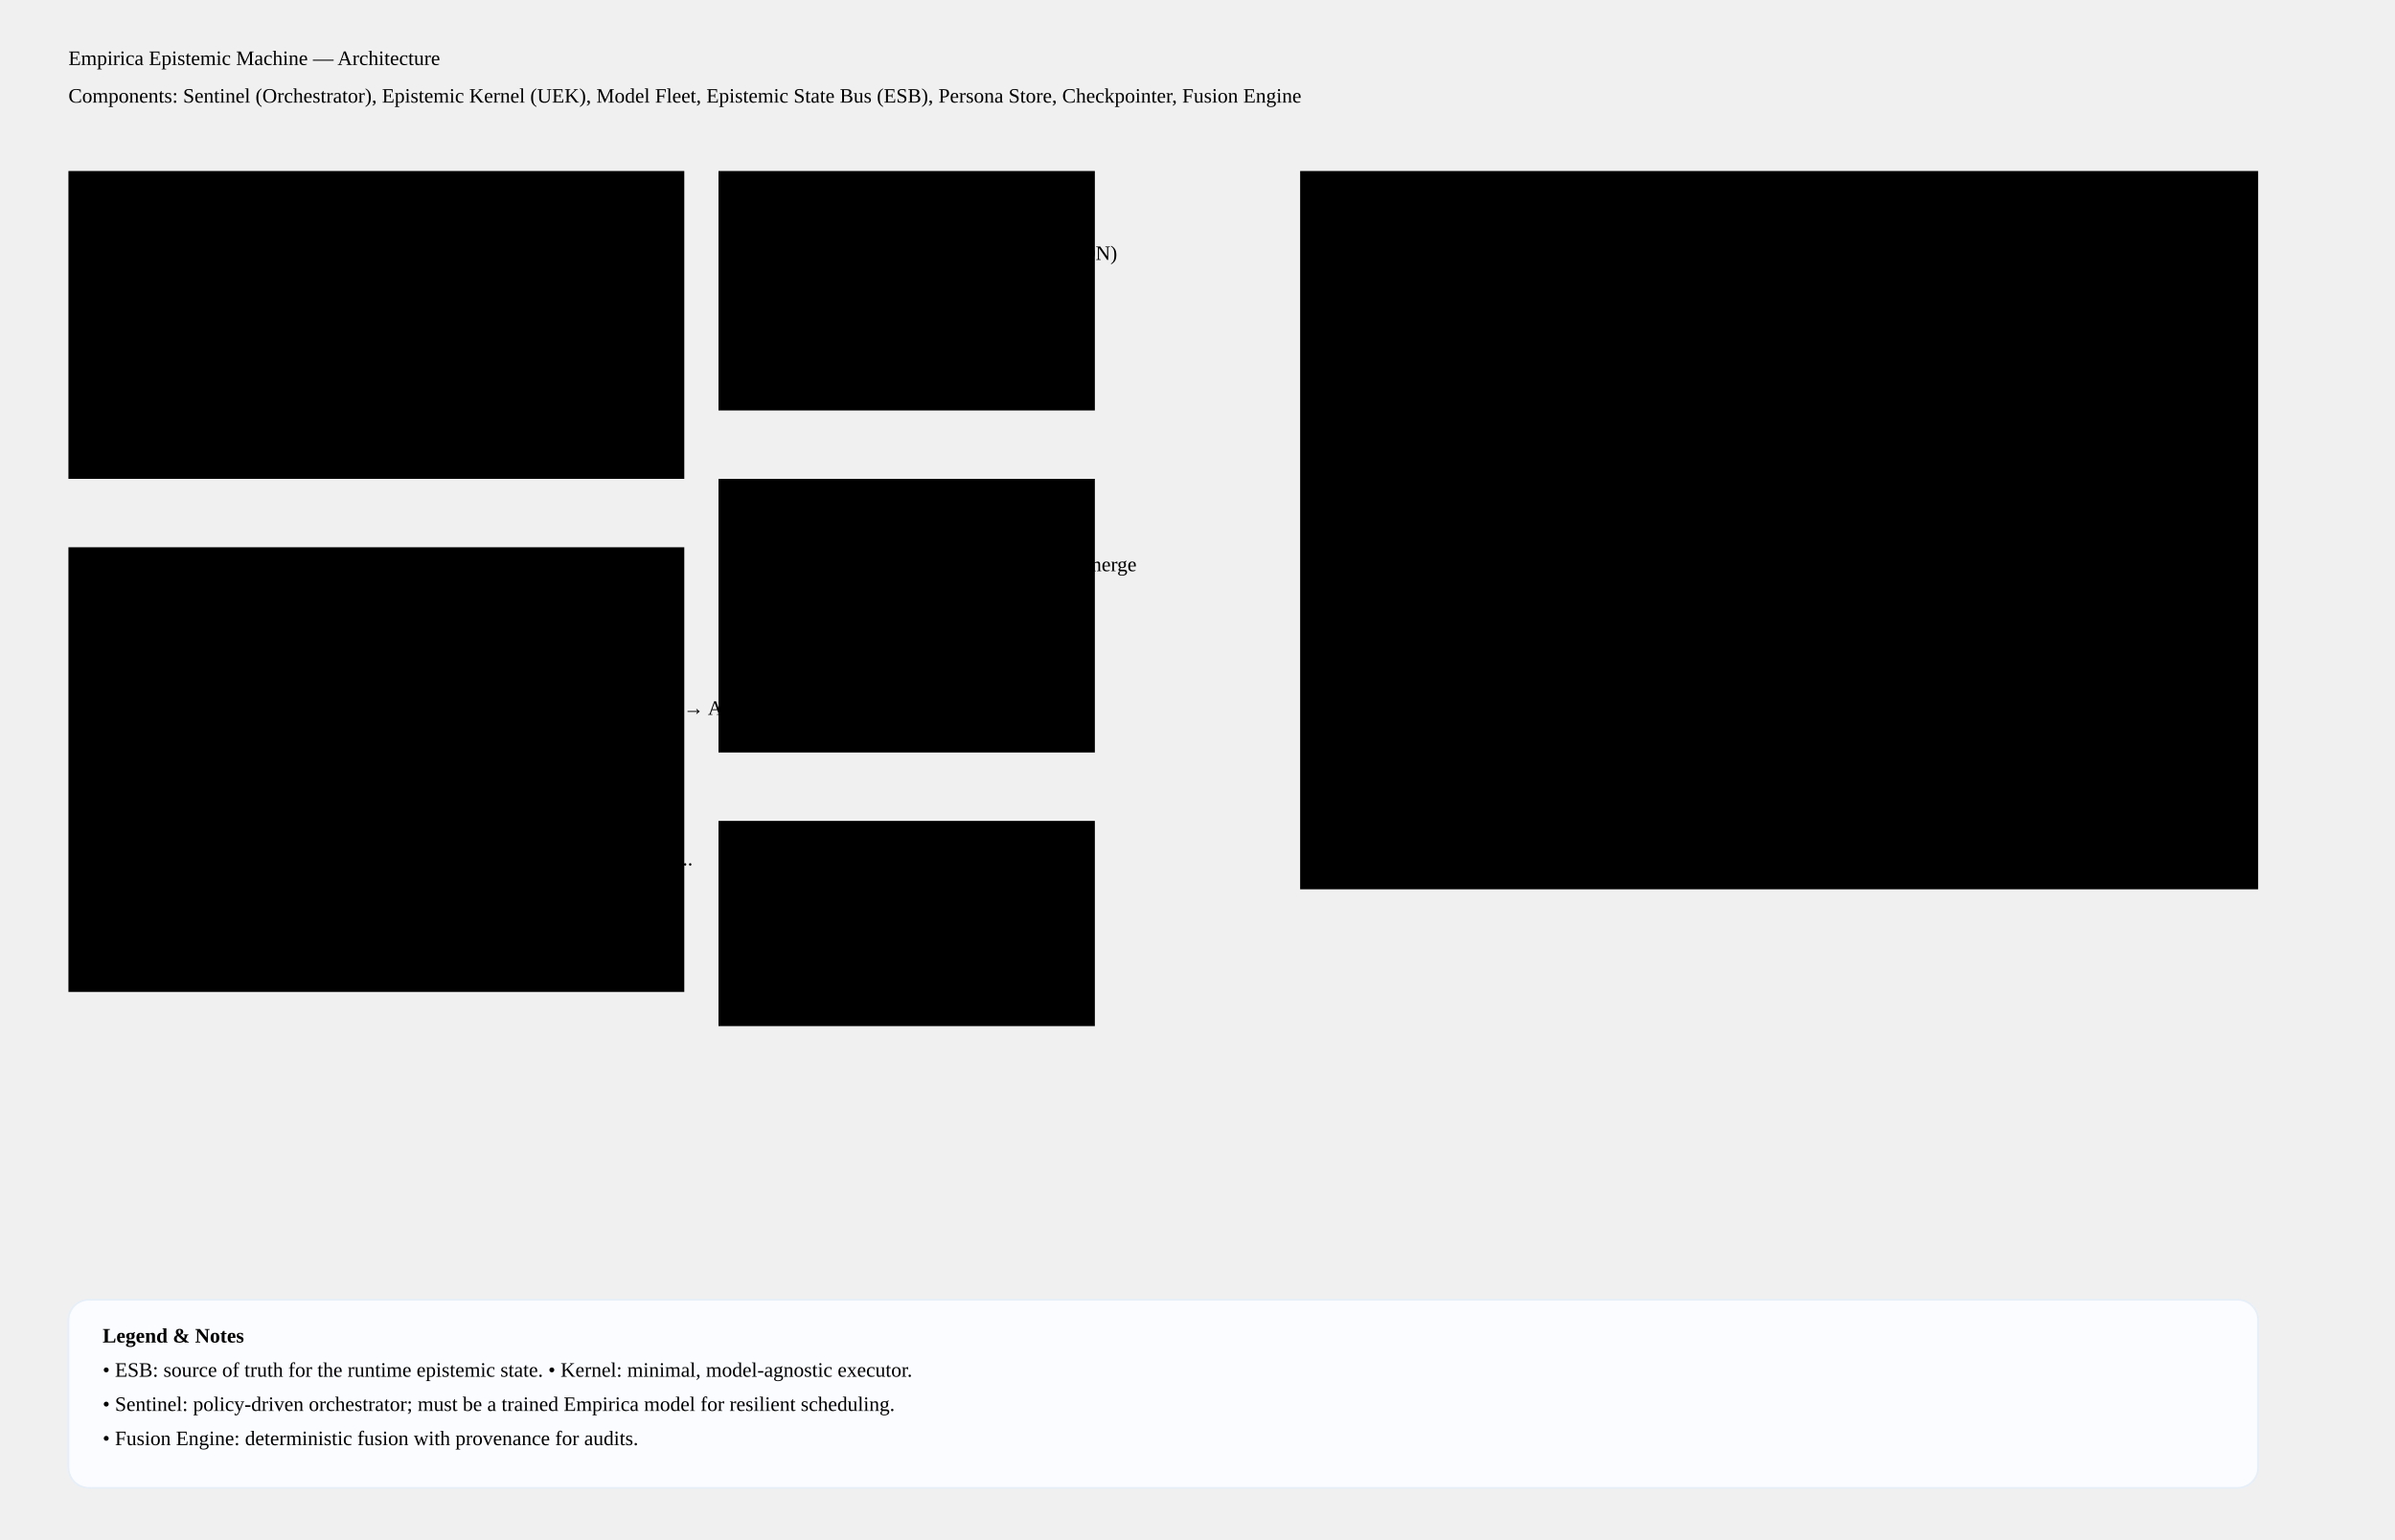
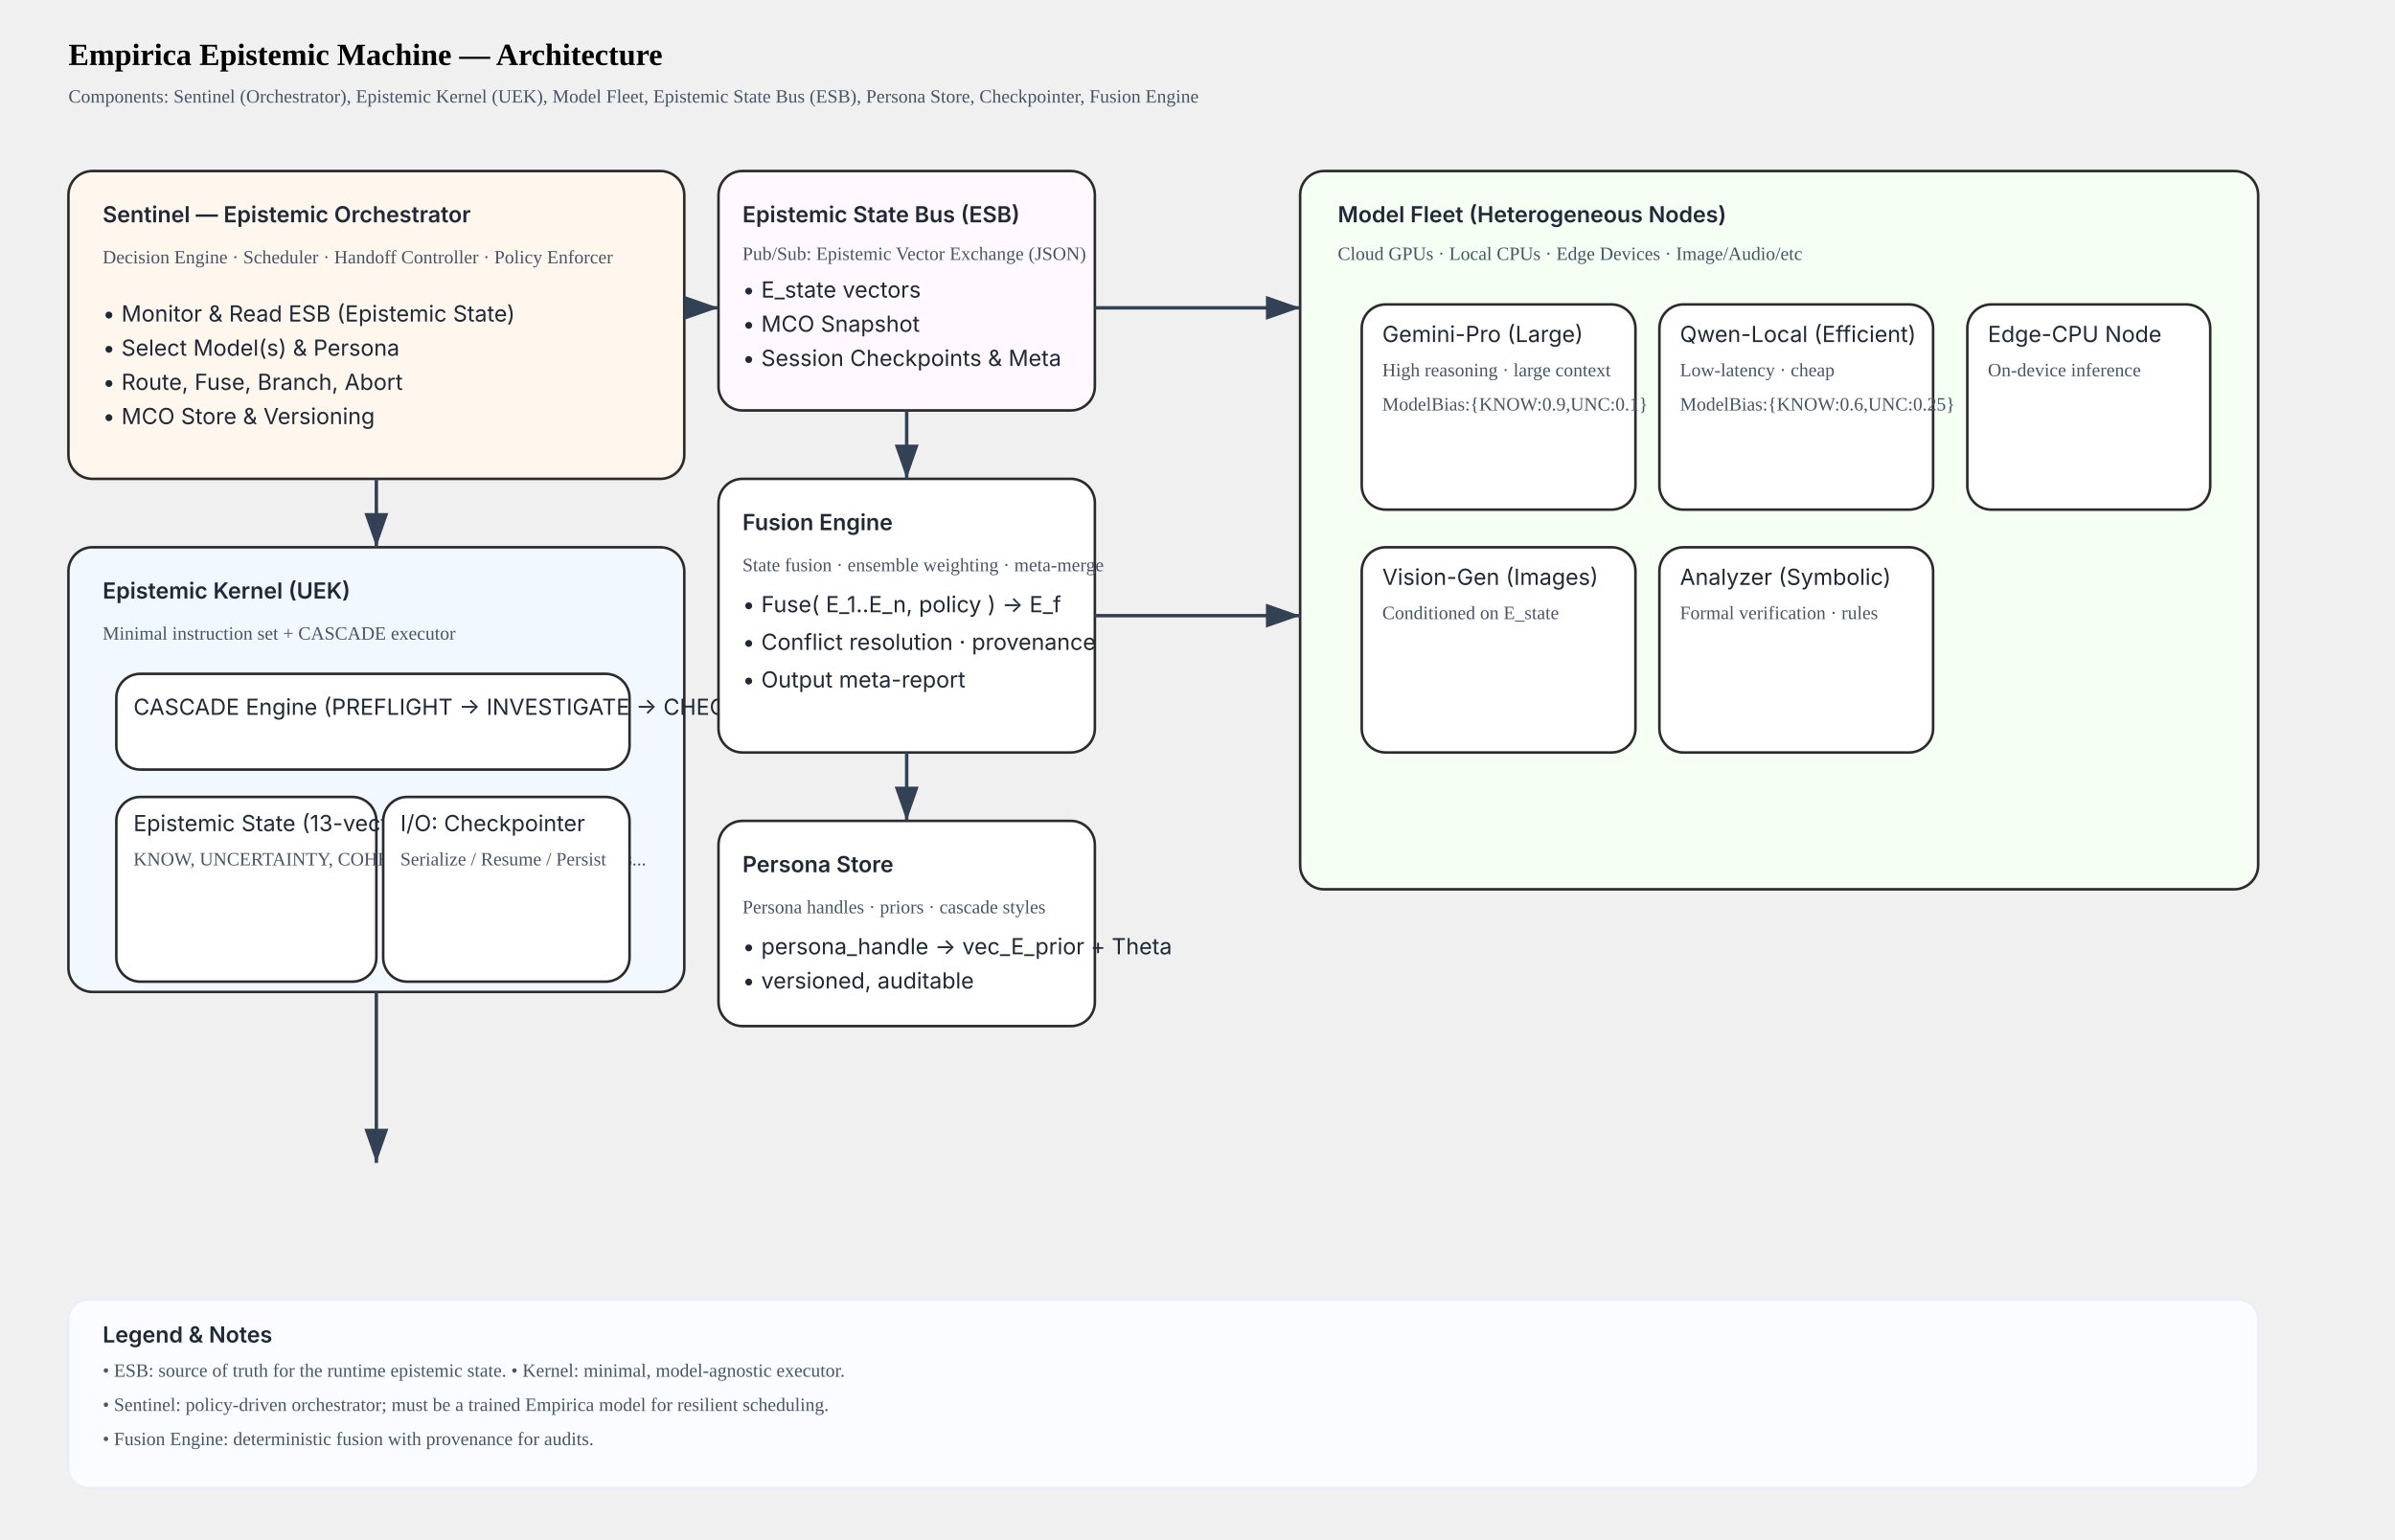
<svg xmlns="http://www.w3.org/2000/svg" viewBox="0 0 1400 900" width="1400" height="900">
  <defs>
    <style>
-       .box{fill:#ffffff;stroke:#2b2b2b;stroke-width:1.5;rx:14}
-       .kernel{fill:#f2f8ff}
-       .sentinel{fill:#fff7ed}
-       .fleet{fill:#f6fff4}
-       .esb{fill:#fff8ff}
-       .text{font-family:Inter, Arial, sans-serif;font-size:13px;fill:#1f2937}
-       .title{font-size:18px;font-weight:700}
-       .small{font-size:11px;fill:#475569}
-       .arrow{stroke:#334155;stroke-width:2;marker-end:url(#arrowhead);fill:none}
-     </style>
+       .box {
+         fill: #ffffff;
+         stroke: #2b2b2b;
+         stroke-width: 1.5;
+         rx: 14;
+       }
+       .kernel { fill: #f2f8ff; }
+       .sentinel { fill: #fff7ed; }
+       .fleet { fill: #f6fff4; }
+       .esb { fill: #fff8ff; }
+       .text {
+         font-family: Inter, Arial, sans-serif;
+         font-size: 13px;
+         fill: #1f2937;
+       }
+       .title {
+         font-size: 18px;
+         font-weight: 700;
+       }
+       .small {
+         font-size: 11px;
+         fill: #475569;
+       }
+       .arrow {
+         stroke: #334155;
+         stroke-width: 2;
+         marker-end: url(#arrowhead);
+         fill: none;
+       }
+     </style>
    <marker id="arrowhead" markerWidth="10" markerHeight="7" refX="10" refY="3.5" orient="auto">
      <polygon points="0 0, 10 3.5, 0 7" fill="#334155" />
    </marker>
  </defs>
  <text x="40" y="38" class="title">Empirica Epistemic Machine — Architecture</text>
  <text x="40" y="60" class="small">Components: Sentinel (Orchestrator), Epistemic Kernel (UEK), Model Fleet, Epistemic State Bus (ESB), Persona Store, Checkpointer, Fusion Engine</text>
  <g transform="translate(40,100)">
    <rect class="box sentinel" width="360" height="180" />
    <text x="20" y="30" class="text" style="font-weight:600">Sentinel — Epistemic Orchestrator</text>
    <text x="20" y="54" class="small">Decision Engine · Scheduler · Handoff Controller · Policy Enforcer</text>
    <text x="20" y="88" class="text">• Monitor &amp; Read ESB (Epistemic State)</text>
    <text x="20" y="108" class="text">• Select Model(s) &amp; Persona</text>
    <text x="20" y="128" class="text">• Route, Fuse, Branch, Abort</text>
    <text x="20" y="148" class="text">• MCO Store &amp; Versioning</text>
  </g>
  <g transform="translate(420,100)">
    <rect class="box esb" width="220" height="140" />
    <text x="14" y="30" class="text" style="font-weight:600">Epistemic State Bus (ESB)</text>
    <text x="14" y="52" class="small">Pub/Sub: Epistemic Vector Exchange (JSON)</text>
-     <text x="14" y="74" class="text">• $\u20ac{E}_{state}$ vectors</text>
+     <text x="14" y="74" class="text">• E_state vectors</text>
    <text x="14" y="94" class="text">• MCO Snapshot</text>
    <text x="14" y="114" class="text">• Session Checkpoints &amp; Meta</text>
  </g>
  <g transform="translate(40,320)">
    <rect class="box kernel" width="360" height="260" />
    <text x="20" y="30" class="text" style="font-weight:600">Epistemic Kernel (UEK)</text>
    <text x="20" y="54" class="small">Minimal instruction set + CASCADE executor</text>
    <rect x="28" y="74" width="300" height="56" rx="10" class="box" />
    <text x="38" y="98" class="text">CASCADE Engine (PREFLIGHT → INVESTIGATE → CHECK → ACT → POSTFLIGHT)</text>
    <rect x="28" y="146" width="152" height="108" rx="10" class="box" />
    <text x="38" y="166" class="text">Epistemic State (13-vector)</text>
    <text x="38" y="186" class="small">KNOW, UNCERTAINTY, COHERENCE, RISK, Domain vectors...</text>
    <rect x="184" y="146" width="144" height="108" rx="10" class="box" />
    <text x="194" y="166" class="text">I/O: Checkpointer</text>
    <text x="194" y="186" class="small">Serialize / Resume / Persist</text>
  </g>
  <g transform="translate(760,100)">
    <rect class="box fleet" width="560" height="420" />
    <text x="22" y="30" class="text" style="font-weight:600">Model Fleet (Heterogeneous Nodes)</text>
    <text x="22" y="52" class="small">Cloud GPUs · Local CPUs · Edge Devices · Image/Audio/etc</text>
    <g transform="translate(36,78)">
      <rect x="0" y="0" width="160" height="120" rx="12" class="box" />
      <text x="12" y="22" class="text">Gemini-Pro (Large)</text>
      <text x="12" y="42" class="small">High reasoning · large context</text>
      <text x="12" y="62" class="small">ModelBias:{KNOW:0.9,UNC:0.1}</text>
    </g>
    <g transform="translate(210,78)">
      <rect x="0" y="0" width="160" height="120" rx="12" class="box" />
      <text x="12" y="22" class="text">Qwen-Local (Efficient)</text>
      <text x="12" y="42" class="small">Low-latency · cheap</text>
      <text x="12" y="62" class="small">ModelBias:{KNOW:0.6,UNC:0.25}</text>
    </g>
    <g transform="translate(36,220)">
      <rect x="0" y="0" width="160" height="120" rx="12" class="box" />
      <text x="12" y="22" class="text">Vision-Gen (Images)</text>
-       <text x="12" y="42" class="small">Conditioned on $\vec{E}_{state}$</text>
+       <text x="12" y="42" class="small">Conditioned on E_state</text>
    </g>
    <g transform="translate(210,220)">
      <rect x="0" y="0" width="160" height="120" rx="12" class="box" />
      <text x="12" y="22" class="text">Analyzer (Symbolic)</text>
      <text x="12" y="42" class="small">Formal verification · rules</text>
    </g>
    <g transform="translate(390,78)">
      <rect x="0" y="0" width="142" height="120" rx="12" class="box" />
      <text x="12" y="22" class="text">Edge-CPU Node</text>
      <text x="12" y="42" class="small">On-device inference</text>
    </g>
  </g>
  <g transform="translate(420,280)">
    <rect class="box" width="220" height="160" />
    <text x="14" y="30" class="text" style="font-weight:600">Fusion Engine</text>
    <text x="14" y="54" class="small">State fusion · ensemble weighting · meta-merge</text>
    <text x="14" y="78" class="text">• Fuse( E_1..E_n, policy ) → E_f</text>
    <text x="14" y="100" class="text">• Conflict resolution · provenance</text>
    <text x="14" y="122" class="text">• Output meta-report</text>
  </g>
  <g transform="translate(420,480)">
    <rect class="box" width="220" height="120" />
    <text x="14" y="30" class="text" style="font-weight:600">Persona Store</text>
    <text x="14" y="54" class="small">Persona handles · priors · cascade styles</text>
    <text x="14" y="78" class="text">• persona_handle → vec_E_prior + Theta</text>
    <text x="14" y="98" class="text">• versioned, auditable</text>
  </g>
  <path d="M400 180 L420 180" class="arrow" />
-   <path d="M660 180 L740 180" class="arrow" />
-   <path d="M200 260 L200 320" class="arrow" />
-   <path d="M200 580 L200 680" class="arrow" />
-   <path d="M550 220 L550 280" class="arrow" />
-   <path d="M550 360 L550 420" class="arrow" />
-   <path d="M700 260 L760 260" class="arrow" />
-   <path d="M940 260 L1020 260" class="arrow" />
+   <path d="M640 180 L760 180" class="arrow" />
+   <path d="M220 280 L220 320" class="arrow" />
+   <path d="M220 580 L220 680" class="arrow" />
+   <path d="M530 240 L530 280" class="arrow" />
+   <path d="M530 440 L530 480" class="arrow" />
+   <path d="M640 360 L760 360" class="arrow" />
  <rect x="40" y="760" width="1280" height="110" rx="12" fill="#fbfcff" stroke="#e6eef8" />
  <text x="60" y="785" class="text" style="font-weight:600">Legend &amp; Notes</text>
  <text x="60" y="805" class="small">• ESB: source of truth for the runtime epistemic state. • Kernel: minimal, model-agnostic executor.</text>
  <text x="60" y="825" class="small">• Sentinel: policy-driven orchestrator; must be a trained Empirica model for resilient scheduling.</text>
  <text x="60" y="845" class="small">• Fusion Engine: deterministic fusion with provenance for audits.</text>
</svg>
